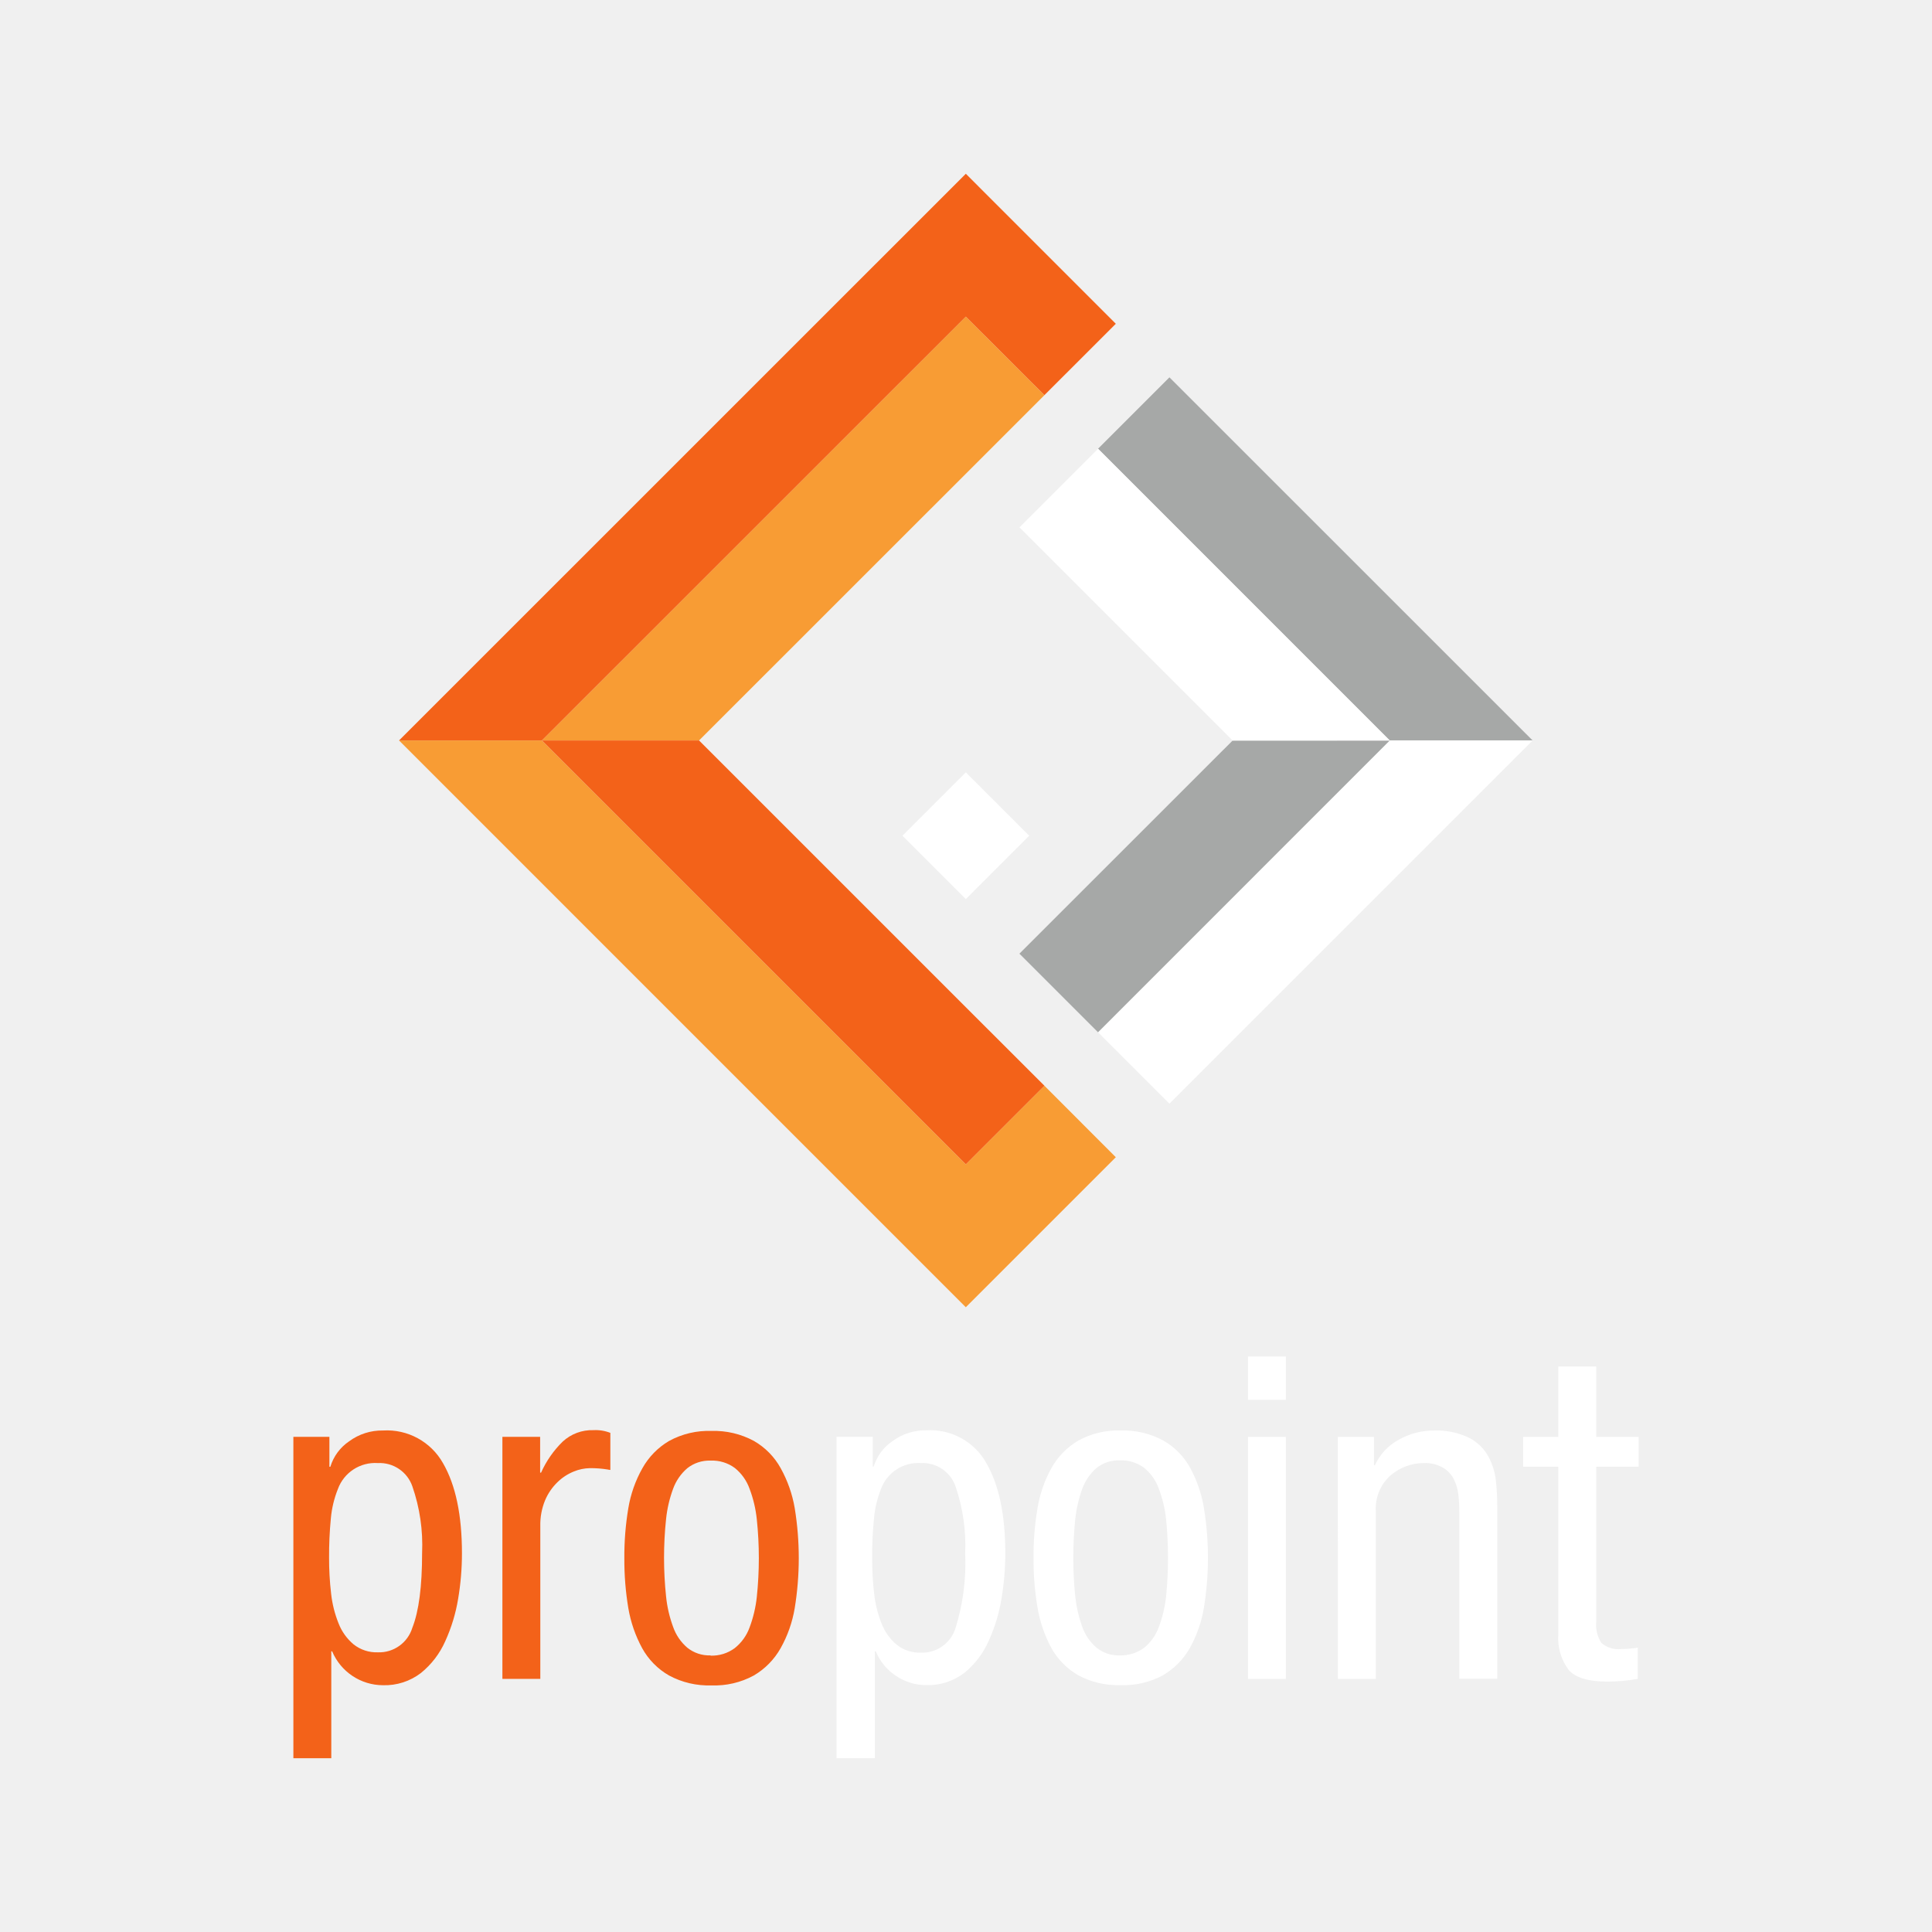
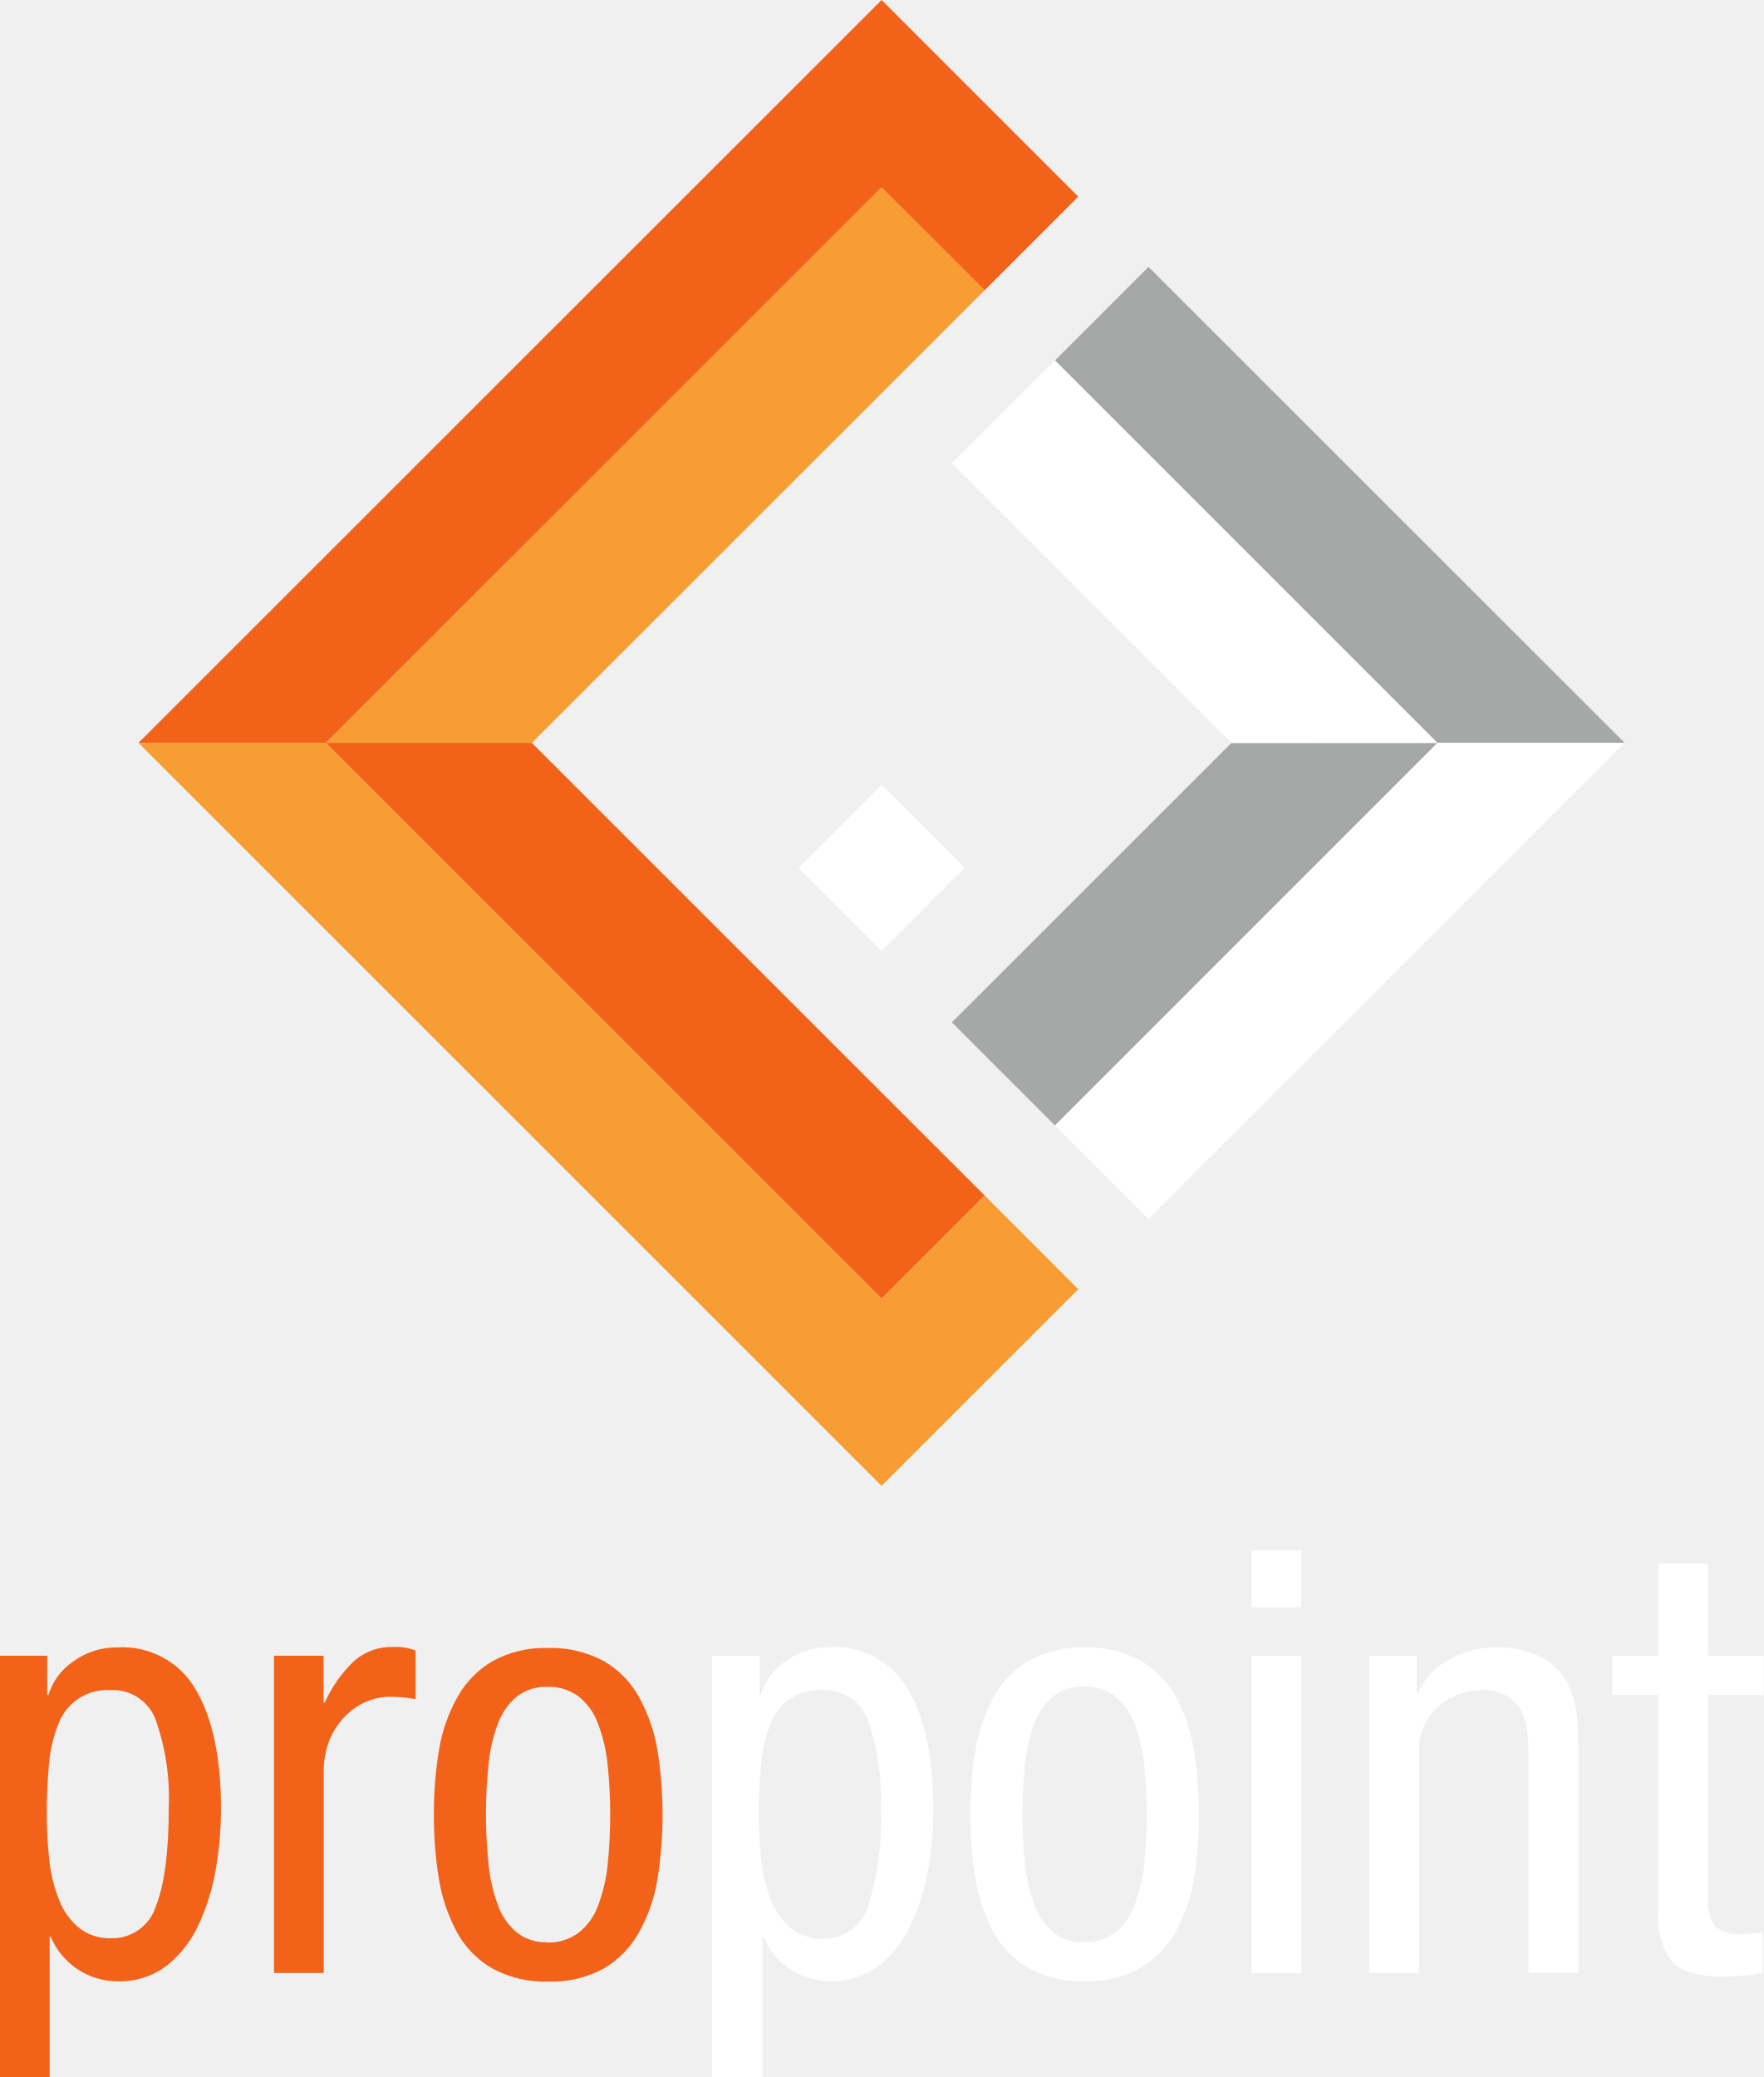
- <svg xmlns="http://www.w3.org/2000/svg" width="190mm" height="190mm" version="1.1" viewBox="0 0 190 190">
+ <svg xmlns="http://www.w3.org/2000/svg" width="132.3mm" height="155.82mm" version="1.1" viewBox="0 0 132.3 155.82">
  <defs>
    <clipPath id="clipPath14644">
      <path d="m82.008 110.3 6.233-6.233 6.233 6.233-6.233 6.233z" fill="#fff" />
    </clipPath>
  </defs>
-   <g transform="translate(-22.112 -45.201)">
-     <g transform="translate(28.854 17.088)">
+   <g transform="translate(-50.965 -62.289)">
+     <g transform="translate(28.854,17.088)">
      <g clip-path="url(#clipPath14644)" fill="#fff">
        <g transform="matrix(.83391 0 0 -.83391 -404.78 312.41)" fill="#fff">
          <path d="m0 0h841.89v595.28h-841.89z" fill="#fff" />
        </g>
      </g>
-       <g>
-         <path d="m63.14 190.91c-0.831 0.033-1.645-0.238-2.293-0.759-0.636-0.546-1.117-1.251-1.393-2.043-0.356-0.965-0.589-1.97-0.692-2.994-0.267-2.531-0.267-5.083 0-7.614 0.105-1.017 0.338-2.018 0.692-2.977 0.284-0.781 0.763-1.476 1.393-2.018 0.65-0.515 1.464-0.781 2.293-0.751 0.858-0.037 1.704 0.222 2.393 0.734 0.66 0.535 1.158 1.242 1.443 2.043 0.364 0.963 0.601 1.97 0.709 2.994 0.267 2.539 0.267 5.099 0 7.639-0.109 1.024-0.348 2.03-0.709 2.994-0.289 0.804-0.798 1.512-1.468 2.043-0.685 0.502-1.519 0.761-2.368 0.734m-8.481-9.59c-0.011 1.651 0.12 3.3 0.392 4.928 0.234 1.375 0.694 2.702 1.359 3.928 0.619 1.12 1.533 2.049 2.643 2.685 1.279 0.689 2.718 1.025 4.17 0.976 1.452 0.055 2.892-0.282 4.17-0.976 1.101-0.646 2.01-1.573 2.635-2.685 0.685-1.219 1.153-2.548 1.384-3.928 0.534-3.264 0.534-6.593 0-9.857-0.235-1.372-0.7-2.694-1.376-3.911-0.615-1.12-1.528-2.048-2.635-2.685-1.278-0.69-2.717-1.029-4.17-0.984-1.453-0.052-2.893 0.288-4.17 0.984-1.099 0.645-2.006 1.572-2.627 2.685-0.687 1.218-1.156 2.548-1.384 3.928-0.273 1.629-0.404 3.277-0.392 4.928m-11.992 11.858h3.728v-15.052c-0.018-0.857 0.142-1.709 0.467-2.502 0.284-0.675 0.7-1.284 1.226-1.793 0.458-0.448 0.999-0.802 1.593-1.042 0.508-0.212 1.051-0.325 1.601-0.334 0.581-4e-3 1.161 0.04 1.734 0.133 0.088 0.022 0.177 0.037 0.267 0.042v-3.644c-0.53-0.208-1.099-0.3-1.668-0.267-1.111-0.036-2.192 0.365-3.01 1.117-0.898 0.876-1.623 1.915-2.135 3.06h-0.092v-3.519h-3.711zm-20.556 7.805h3.728v-10.516h0.083c0.846 2.017 2.817 3.332 5.003 3.336 1.343 0.041 2.66-0.384 3.728-1.201 1.035-0.837 1.855-1.91 2.393-3.127 0.606-1.328 1.032-2.729 1.268-4.17 0.25-1.479 0.376-2.978 0.375-4.478 0-3.758-0.62-6.71-1.86-8.856-1.188-2.116-3.482-3.366-5.904-3.219-1.199-0.022-2.372 0.354-3.336 1.067-0.883 0.598-1.534 1.481-1.843 2.502h-0.092v-2.944h-3.544zm3.511-19.705c-0.008-1.298 0.05-2.594 0.175-3.886 0.089-0.991 0.323-1.962 0.692-2.885 0.596-1.629 2.196-2.668 3.928-2.552 1.514-0.077 2.896 0.854 3.394 2.285 0.731 2.107 1.057 4.335 0.959 6.563 0 3.28-0.319 5.729-0.959 7.347-0.453 1.482-1.845 2.474-3.394 2.418-0.859 0.029-1.7-0.245-2.377-0.776-0.661-0.553-1.173-1.264-1.484-2.068-0.377-0.937-0.624-1.922-0.734-2.927-0.138-1.179-0.204-2.366-0.2-3.553" fill="#f36219" />
-         <path d="m146.51 169.42h-3.461v2.935h3.461v16.42c-0.108 1.278 0.258 2.551 1.026 3.578 0.675 0.751 1.935 1.134 3.769 1.134 1.012 8.4e-4 2.022-0.088 3.019-0.267v-3.069l-0.267 0.042c-0.456 0.061-0.916 0.092-1.376 0.092-0.7 0.082-1.403-0.137-1.935-0.6-0.395-0.61-0.575-1.336-0.509-2.06v-15.269h4.17v-2.935h-4.17v-6.921h-3.728zm-21.682 23.8h3.736v-16.428c-0.103-1.36 0.438-2.69 1.459-3.594 0.904-0.773 2.054-1.199 3.244-1.201 0.674-0.035 1.343 0.128 1.926 0.467 0.463 0.279 0.834 0.688 1.067 1.176 0.224 0.461 0.366 0.957 0.417 1.468 0.067 0.554 0.098 1.111 0.092 1.668v16.428h3.736v-16.853c5e-3 -0.891-0.043-1.783-0.142-2.668-0.091-0.799-0.331-1.574-0.709-2.285-0.424-0.799-1.082-1.45-1.885-1.868-1.096-0.535-2.309-0.787-3.527-0.734-1.208 0-2.396 0.316-3.444 0.917-1.028 0.558-1.845 1.436-2.327 2.502h-0.092v-2.794h-3.553zm-8.839-27.444h3.728v-4.261h-3.728zm0 27.444h3.728v-23.8h-3.728zm-12.609-2.31c-0.828 0.031-1.639-0.238-2.285-0.759-0.639-0.545-1.122-1.25-1.401-2.043-0.349-0.967-0.58-1.972-0.692-2.994-0.256-2.532-0.256-5.082 0-7.614 0.113-1.016 0.345-2.016 0.692-2.977 0.283-0.791 0.766-1.494 1.401-2.043 0.648-0.514 1.458-0.78 2.285-0.751 0.859-0.038 1.704 0.221 2.393 0.734 0.66 0.535 1.158 1.242 1.443 2.043 0.366 0.963 0.607 1.969 0.717 2.994 0.256 2.54 0.256 5.098 0 7.639-0.112 1.024-0.353 2.03-0.717 2.994-0.289 0.802-0.795 1.509-1.459 2.043-0.689 0.501-1.525 0.76-2.377 0.734m-8.481-9.59c-0.013 1.651 0.122 3.301 0.4 4.928 0.232 1.374 0.688 2.702 1.351 3.928 0.621 1.118 1.535 2.046 2.643 2.685 1.279 0.687 2.718 1.024 4.17 0.976 1.453 0.055 2.893-0.282 4.17-0.976 1.103-0.645 2.016-1.572 2.643-2.685 0.679-1.222 1.144-2.55 1.376-3.928 0.534-3.264 0.534-6.593 0-9.857-0.228-1.375-0.685-2.703-1.351-3.928-0.616-1.122-1.531-2.051-2.643-2.685-1.278-0.69-2.717-1.03-4.17-0.984-1.453-0.052-2.893 0.288-4.17 0.984-1.105 0.644-2.017 1.57-2.643 2.685-0.681 1.221-1.147 2.549-1.376 3.928-0.279 1.628-0.414 3.277-0.4 4.928m-19.372 19.705h3.769v-10.516h0.092c0.401 0.992 1.097 1.835 1.993 2.418 0.878 0.595 1.916 0.912 2.977 0.909 1.343 0.041 2.66-0.384 3.728-1.201 1.035-0.837 1.855-1.91 2.393-3.127 0.606-1.327 1.032-2.729 1.268-4.17 0.25-1.479 0.376-2.978 0.375-4.478 0-3.758-0.62-6.71-1.86-8.856-1.184-2.121-3.479-3.376-5.904-3.227-1.199-0.022-2.372 0.354-3.336 1.067-0.881 0.6-1.53 1.483-1.843 2.502h-0.092v-2.927h-3.561zm3.502-19.705c-0.011-1.298 0.051-2.595 0.183-3.886 0.087-0.99 0.317-1.961 0.684-2.885 0.596-1.629 2.196-2.668 3.928-2.552 1.515-0.078 2.901 0.852 3.402 2.285 0.728 2.12 1.051 4.357 0.951 6.596 0.113 2.486-0.208 4.972-0.951 7.347-0.456 1.484-1.851 2.476-3.402 2.418-0.859 0.029-1.7-0.245-2.377-0.776-0.659-0.555-1.169-1.266-1.484-2.068-0.377-0.937-0.624-1.922-0.734-2.927-0.138-1.179-0.204-2.365-0.2-3.553" fill="#fff" />
-         <path d="m95.971 134.89 7.021 7.03-14.752 14.752-55.739-55.739h14.051l41.687-41.679 7.73 7.722-7.73 7.73-26.235 26.227h-15.452l41.687 41.687z" fill="#f89c34" />
-         <path d="m88.241 45.201-55.739 55.73h14.051l41.687 41.687 7.73-7.73-7.73-7.722-26.235-26.235h-15.452l41.687-41.679 7.73 7.722 7.021-7.021z" fill="#f36219" />
-         <path d="m129.93 100.93-28.687-28.687 7.021-7.021 35.716 35.708z" fill="#a6a8a7" />
-         <path d="m101.24 129.63 28.687-28.695h14.051l-35.716 35.716z" fill="#fff" />
-         <path d="m93.511 121.9 20.965-20.956 15.452-8e-3 -28.687 28.695z" fill="#a6a8a7" />
-         <path d="m114.48 100.94-20.965-20.965 7.73-7.73 28.687 28.695z" fill="#fff" />
-       </g>
+       <path d="m63.14 190.91c-0.831 0.033-1.645-0.238-2.293-0.759-0.636-0.546-1.117-1.251-1.393-2.043-0.356-0.965-0.589-1.97-0.692-2.994-0.267-2.531-0.267-5.083 0-7.614 0.105-1.017 0.338-2.018 0.692-2.977 0.284-0.781 0.763-1.476 1.393-2.018 0.65-0.515 1.464-0.781 2.293-0.751 0.858-0.037 1.704 0.222 2.393 0.734 0.66 0.535 1.158 1.242 1.443 2.043 0.364 0.963 0.601 1.97 0.709 2.994 0.267 2.539 0.267 5.099 0 7.639-0.109 1.024-0.348 2.03-0.709 2.994-0.289 0.804-0.798 1.512-1.468 2.043-0.685 0.502-1.519 0.761-2.368 0.734m-8.481-9.59c-0.011 1.651 0.12 3.3 0.392 4.928 0.234 1.375 0.694 2.702 1.359 3.928 0.619 1.12 1.533 2.049 2.643 2.685 1.279 0.689 2.718 1.025 4.17 0.976 1.452 0.055 2.892-0.282 4.17-0.976 1.101-0.646 2.01-1.573 2.635-2.685 0.685-1.219 1.153-2.548 1.384-3.928 0.534-3.264 0.534-6.593 0-9.857-0.235-1.372-0.7-2.694-1.376-3.911-0.615-1.12-1.528-2.048-2.635-2.685-1.278-0.69-2.717-1.029-4.17-0.984-1.453-0.052-2.893 0.288-4.17 0.984-1.099 0.645-2.006 1.572-2.627 2.685-0.687 1.218-1.156 2.548-1.384 3.928-0.273 1.629-0.404 3.277-0.392 4.928m-11.992 11.858h3.728v-15.052c-0.018-0.857 0.142-1.709 0.467-2.502 0.284-0.675 0.7-1.284 1.226-1.793 0.458-0.448 0.999-0.802 1.593-1.042 0.508-0.212 1.051-0.325 1.601-0.334 0.581-4e-3 1.161 0.04 1.734 0.133 0.088 0.022 0.177 0.037 0.267 0.042v-3.644c-0.53-0.208-1.099-0.3-1.668-0.267-1.111-0.036-2.192 0.365-3.01 1.117-0.898 0.876-1.623 1.915-2.135 3.06h-0.092v-3.519h-3.711zm-20.556 7.805h3.728v-10.516h0.083c0.846 2.017 2.817 3.332 5.003 3.336 1.343 0.041 2.66-0.384 3.728-1.201 1.035-0.837 1.855-1.91 2.393-3.127 0.606-1.328 1.032-2.729 1.268-4.17 0.25-1.479 0.376-2.978 0.375-4.478 0-3.758-0.62-6.71-1.86-8.856-1.188-2.116-3.482-3.366-5.904-3.219-1.199-0.022-2.372 0.354-3.336 1.067-0.883 0.598-1.534 1.481-1.843 2.502h-0.092v-2.944h-3.544zm3.511-19.705c-0.008-1.298 0.05-2.594 0.175-3.886 0.089-0.991 0.323-1.962 0.692-2.885 0.596-1.629 2.196-2.668 3.928-2.552 1.514-0.077 2.896 0.854 3.394 2.285 0.731 2.107 1.057 4.335 0.959 6.563 0 3.28-0.319 5.729-0.959 7.347-0.453 1.482-1.845 2.474-3.394 2.418-0.859 0.029-1.7-0.245-2.377-0.776-0.661-0.553-1.173-1.264-1.484-2.068-0.377-0.937-0.624-1.922-0.734-2.927-0.138-1.179-0.204-2.366-0.2-3.553" fill="#f36219" />
+       <path d="m146.51 169.42h-3.461v2.935h3.461v16.42c-0.108 1.278 0.258 2.551 1.026 3.578 0.675 0.751 1.935 1.134 3.769 1.134 1.012 8.4e-4 2.022-0.088 3.019-0.267v-3.069l-0.267 0.042c-0.456 0.061-0.916 0.092-1.376 0.092-0.7 0.082-1.403-0.137-1.935-0.6-0.395-0.61-0.575-1.336-0.509-2.06v-15.269h4.17v-2.935h-4.17v-6.921h-3.728zm-21.682 23.8h3.736v-16.428c-0.103-1.36 0.438-2.69 1.459-3.594 0.904-0.773 2.054-1.199 3.244-1.201 0.674-0.035 1.343 0.128 1.926 0.467 0.463 0.279 0.834 0.688 1.067 1.176 0.224 0.461 0.366 0.957 0.417 1.468 0.067 0.554 0.098 1.111 0.092 1.668v16.428h3.736v-16.853c5e-3 -0.891-0.043-1.783-0.142-2.668-0.091-0.799-0.331-1.574-0.709-2.285-0.424-0.799-1.082-1.45-1.885-1.868-1.096-0.535-2.309-0.787-3.527-0.734-1.208 0-2.396 0.316-3.444 0.917-1.028 0.558-1.845 1.436-2.327 2.502h-0.092v-2.794h-3.553zm-8.839-27.444h3.728v-4.261h-3.728zm0 27.444h3.728v-23.8h-3.728zm-12.609-2.31c-0.828 0.031-1.639-0.238-2.285-0.759-0.639-0.545-1.122-1.25-1.401-2.043-0.349-0.967-0.58-1.972-0.692-2.994-0.256-2.532-0.256-5.082 0-7.614 0.113-1.016 0.345-2.016 0.692-2.977 0.283-0.791 0.766-1.494 1.401-2.043 0.648-0.514 1.458-0.78 2.285-0.751 0.859-0.038 1.704 0.221 2.393 0.734 0.66 0.535 1.158 1.242 1.443 2.043 0.366 0.963 0.607 1.969 0.717 2.994 0.256 2.54 0.256 5.098 0 7.639-0.112 1.024-0.353 2.03-0.717 2.994-0.289 0.802-0.795 1.509-1.459 2.043-0.689 0.501-1.525 0.76-2.377 0.734m-8.481-9.59c-0.013 1.651 0.122 3.301 0.4 4.928 0.232 1.374 0.688 2.702 1.351 3.928 0.621 1.118 1.535 2.046 2.643 2.685 1.279 0.687 2.718 1.024 4.17 0.976 1.453 0.055 2.893-0.282 4.17-0.976 1.103-0.645 2.016-1.572 2.643-2.685 0.679-1.222 1.144-2.55 1.376-3.928 0.534-3.264 0.534-6.593 0-9.857-0.228-1.375-0.685-2.703-1.351-3.928-0.616-1.122-1.531-2.051-2.643-2.685-1.278-0.69-2.717-1.03-4.17-0.984-1.453-0.052-2.893 0.288-4.17 0.984-1.105 0.644-2.017 1.57-2.643 2.685-0.681 1.221-1.147 2.549-1.376 3.928-0.279 1.628-0.414 3.277-0.4 4.928m-19.372 19.705h3.769v-10.516h0.092c0.401 0.992 1.097 1.835 1.993 2.418 0.878 0.595 1.916 0.912 2.977 0.909 1.343 0.041 2.66-0.384 3.728-1.201 1.035-0.837 1.855-1.91 2.393-3.127 0.606-1.327 1.032-2.729 1.268-4.17 0.25-1.479 0.376-2.978 0.375-4.478 0-3.758-0.62-6.71-1.86-8.856-1.184-2.121-3.479-3.376-5.904-3.227-1.199-0.022-2.372 0.354-3.336 1.067-0.881 0.6-1.53 1.483-1.843 2.502h-0.092v-2.927h-3.561zm3.502-19.705c-0.011-1.298 0.051-2.595 0.183-3.886 0.087-0.99 0.317-1.961 0.684-2.885 0.596-1.629 2.196-2.668 3.928-2.552 1.515-0.078 2.901 0.852 3.402 2.285 0.728 2.12 1.051 4.357 0.951 6.596 0.113 2.486-0.208 4.972-0.951 7.347-0.456 1.484-1.851 2.476-3.402 2.418-0.859 0.029-1.7-0.245-2.377-0.776-0.659-0.555-1.169-1.266-1.484-2.068-0.377-0.937-0.624-1.922-0.734-2.927-0.138-1.179-0.204-2.365-0.2-3.553" fill="#fff" />
+       <path d="m95.971 134.89 7.021 7.03-14.752 14.752-55.739-55.739h14.051l41.687-41.679 7.73 7.722-7.73 7.73-26.235 26.227h-15.452l41.687 41.687z" fill="#f89c34" />
+       <path d="m88.241 45.201-55.739 55.73h14.051l41.687 41.687 7.73-7.73-7.73-7.722-26.235-26.235h-15.452l41.687-41.679 7.73 7.722 7.021-7.021z" fill="#f36219" />
+       <path d="m129.93 100.93-28.687-28.687 7.021-7.021 35.716 35.708z" fill="#a6a8a7" />
+       <path d="m101.24 129.63 28.687-28.695h14.051l-35.716 35.716z" fill="#fff" />
+       <path d="m93.511 121.9 20.965-20.956 15.452-8e-3 -28.687 28.695z" fill="#a6a8a7" />
+       <path d="m114.48 100.94-20.965-20.965 7.73-7.73 28.687 28.695z" fill="#fff" />
    </g>
  </g>
</svg>
